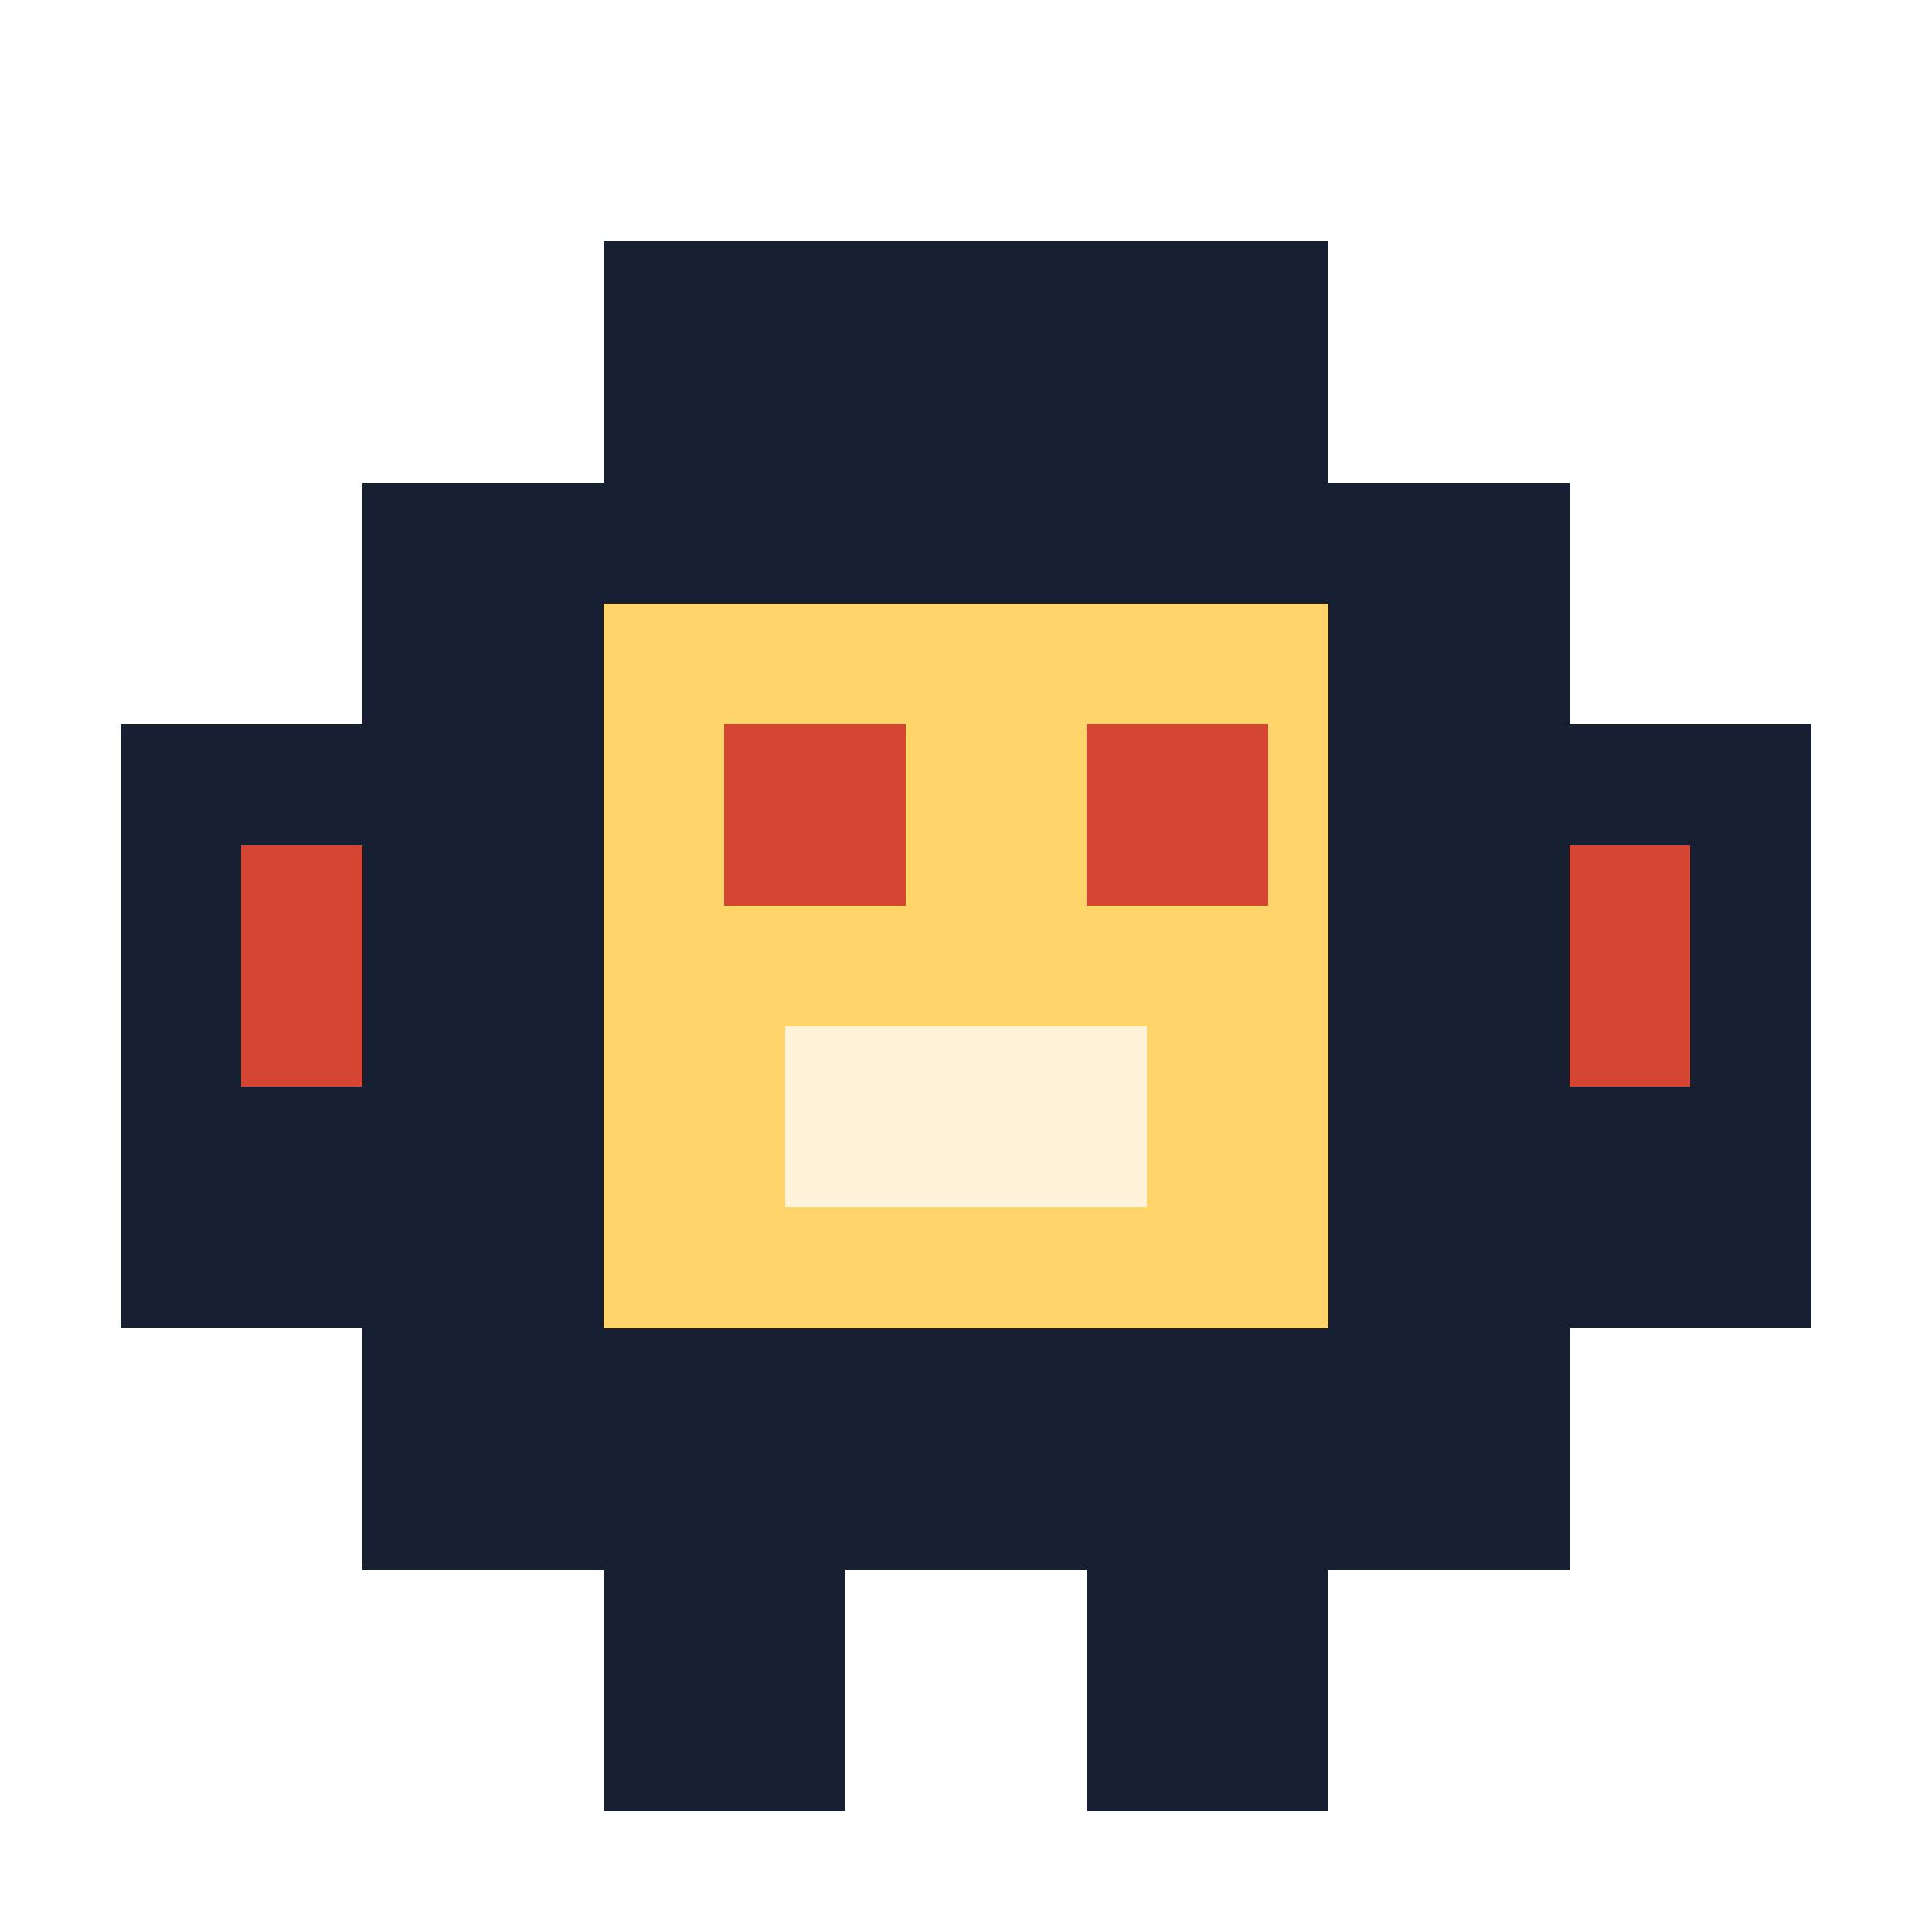
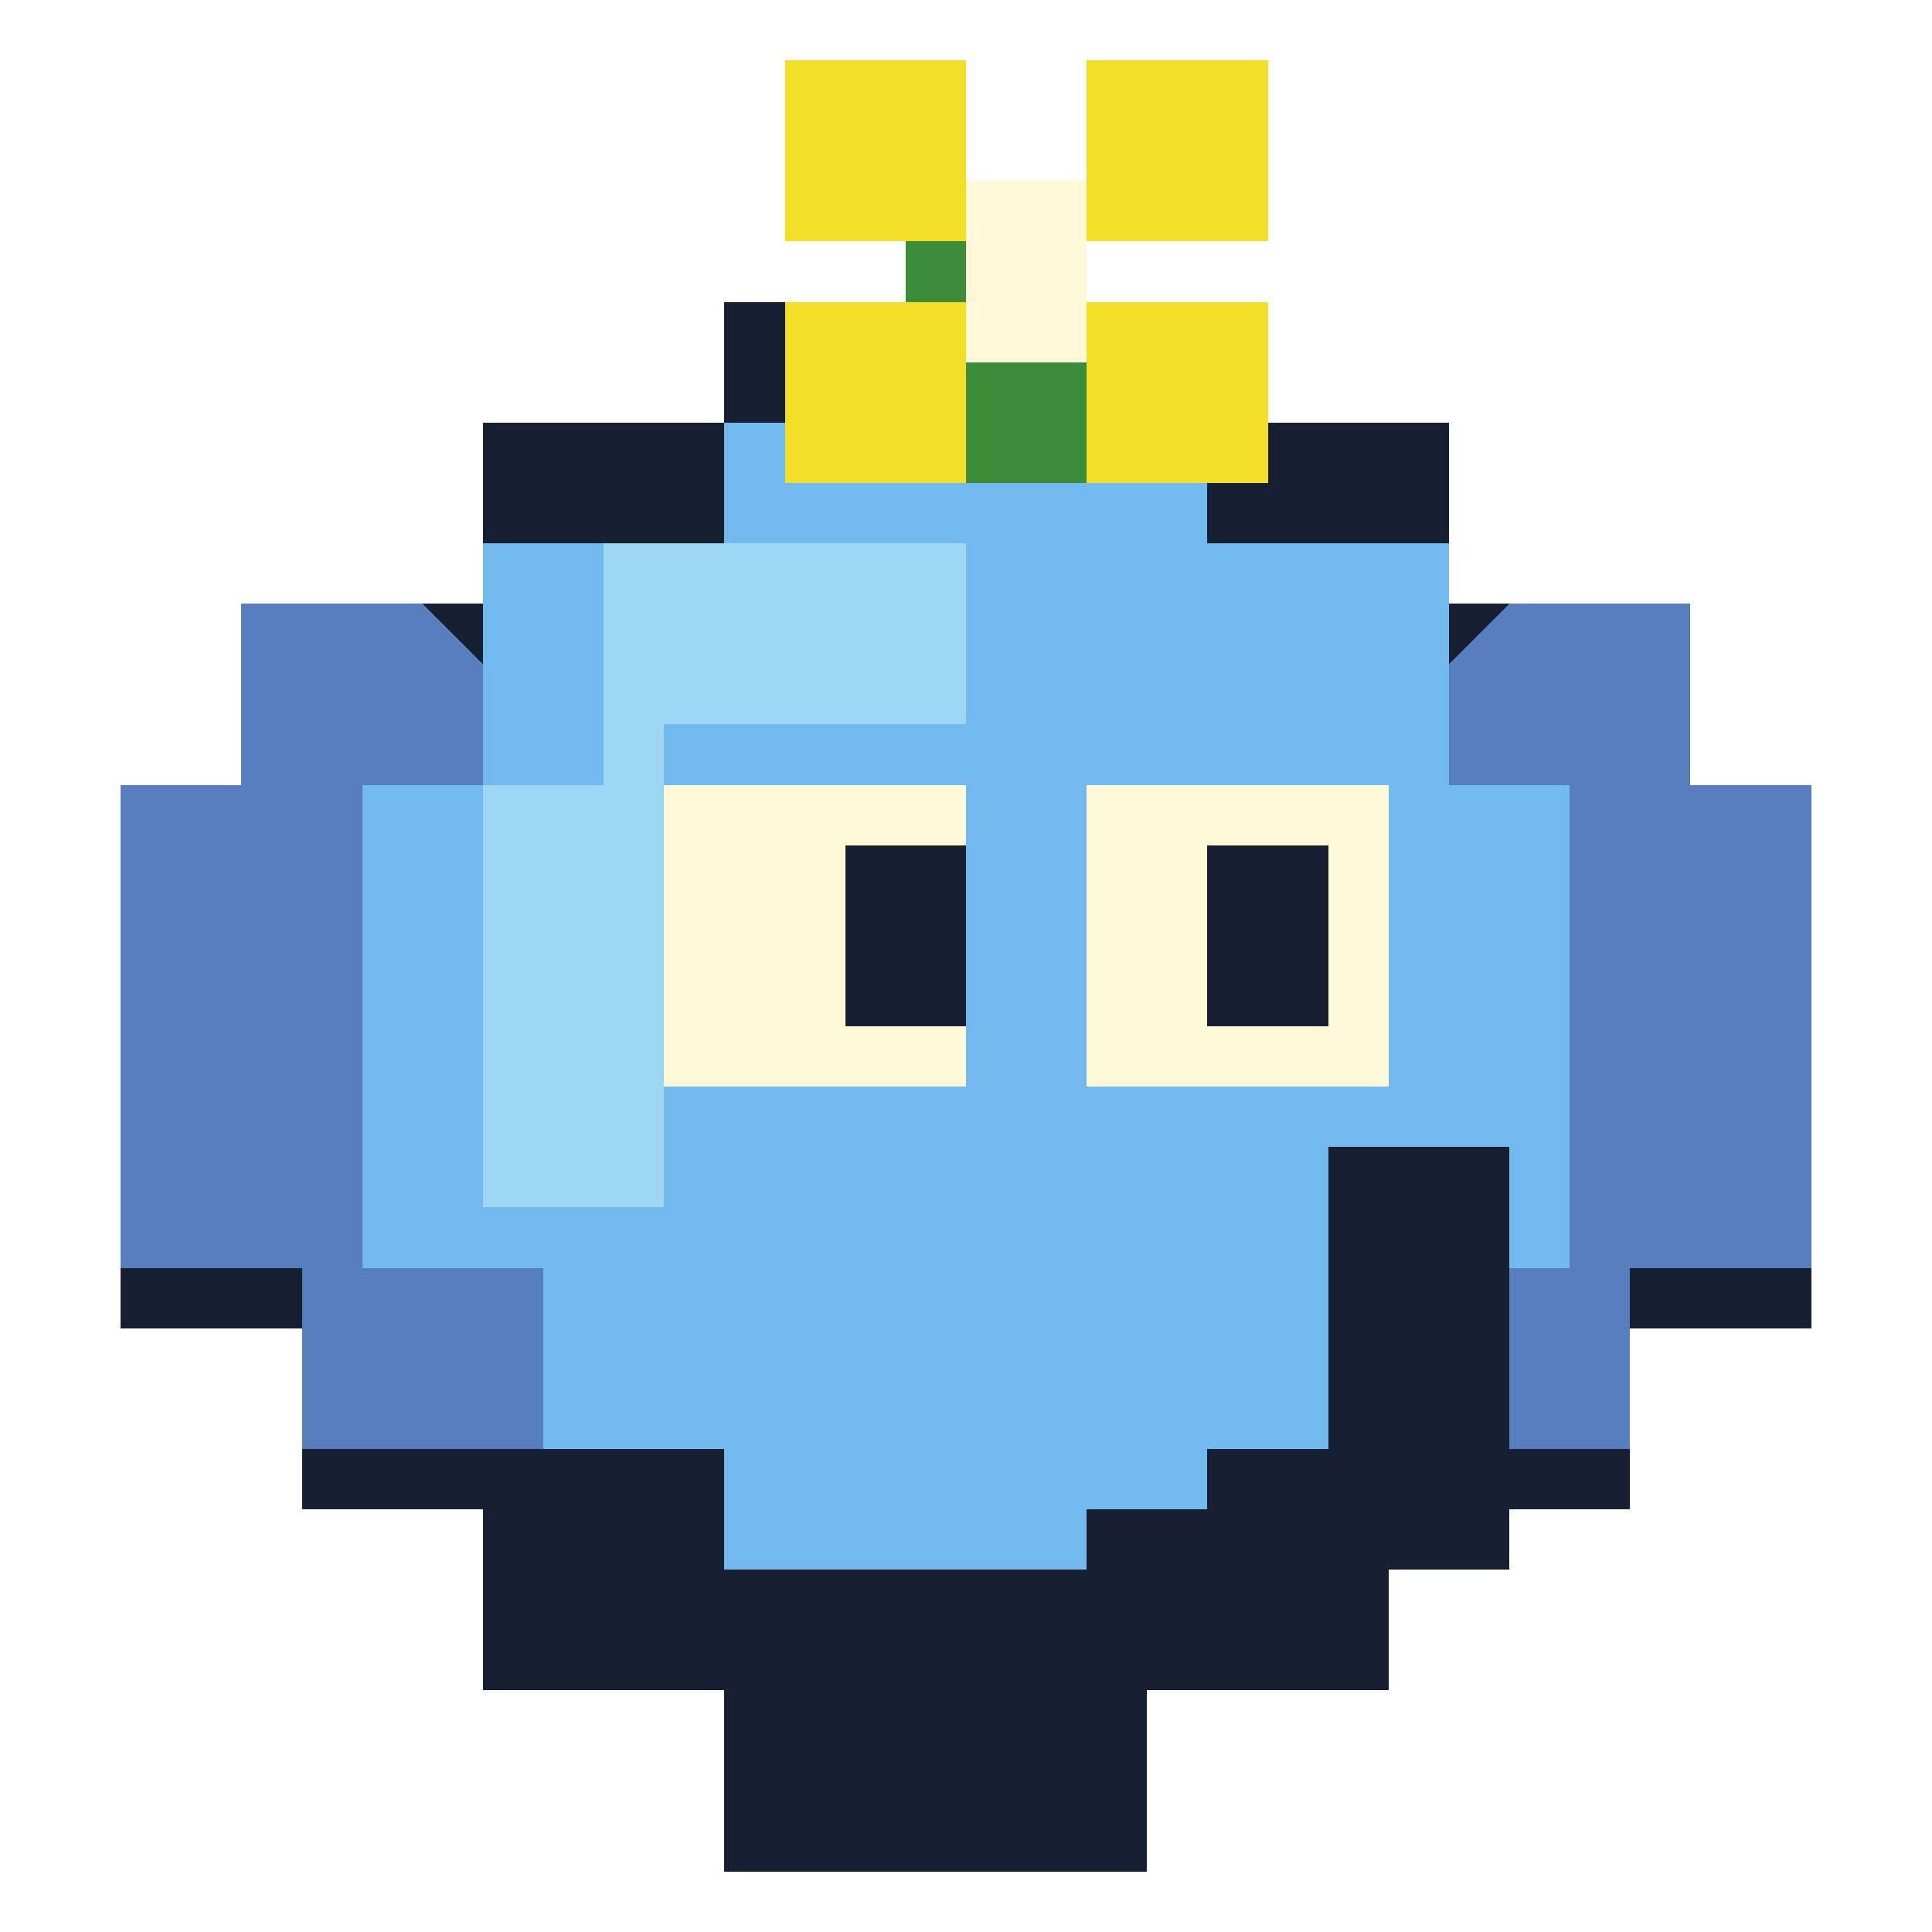
<svg xmlns="http://www.w3.org/2000/svg" viewBox="0 0 32 32" shape-rendering="crispEdges">
-   <g fill="#172032">
-     <rect x="10" y="4" width="12" height="4" />
-     <rect x="6" y="8" width="20" height="18" />
-     <rect x="2" y="12" width="4" height="10" />
-     <rect x="26" y="12" width="4" height="10" />
-     <rect x="10" y="26" width="4" height="4" />
-     <rect x="18" y="26" width="4" height="4" />
-   </g>
-   <rect x="10" y="10" width="12" height="12" fill="#ffd56b" />
-   <rect x="12" y="12" width="3" height="3" fill="#d44532" />
-   <rect x="18" y="12" width="3" height="3" fill="#d44532" />
-   <rect x="13" y="17" width="6" height="3" fill="#fff4da" />
-   <rect x="4" y="14" width="2" height="4" fill="#d44532" />
-   <rect x="26" y="14" width="2" height="4" fill="#d44532" />
+   <path fill="#172032" d="M12 5h8v2h4v3h3v3h3v9h-3v3h-4v3h-4v3h-7v-3H8v-3H5v-3H2v-9h3v-3h3V7h4z" />
+   <path fill="#587fbd" d="M7 10H4v3H2v8h3v3h5v-8h3zm18 0h3v3h2v8h-3v3h-5v-8h-3z" />
+   <path fill="#71b9ee" d="M12 7h8v2h4v4h2v8h-3v3h-3v2h-8v-2H9v-3H6v-8h2V9h4z" />
+   <path fill="#9ed7f4" d="M10 9h6v3h-5v8H8v-7h2z" />
+   <path fill="#fff8d7" d="M11 13h5v5h-5zm7 0h5v5h-5z" />
+   <path fill="#172032" d="M14 14h2v3h-2zm6 0h2v3h-2zm2 5h3v7h-2v2h-5v-3h4z" />
+   <path fill="#3b8d3a" d="M15 3h3v5h-3z" />
+   <path fill="#f3df28" d="M13 1h3v3h-3zm5 0h3v3h-3zm-5 4h3v3h-3zm5 0h3v3h-3z" />
+   <path fill="#fff8d7" d="M16 3h2v3h-2z" />
</svg>
